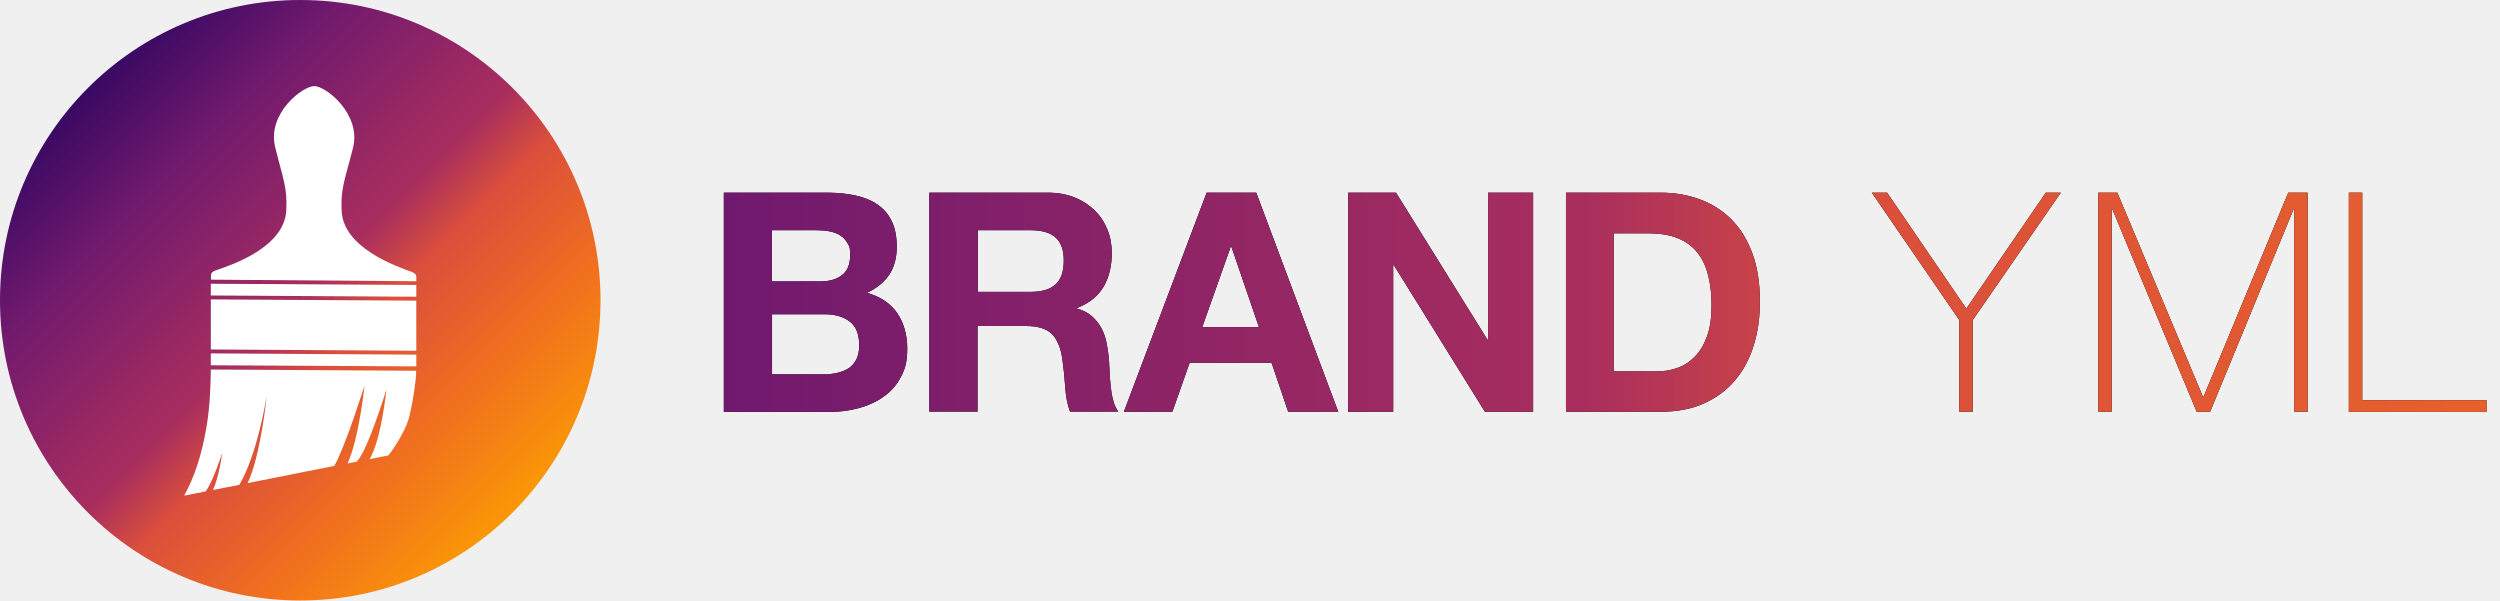
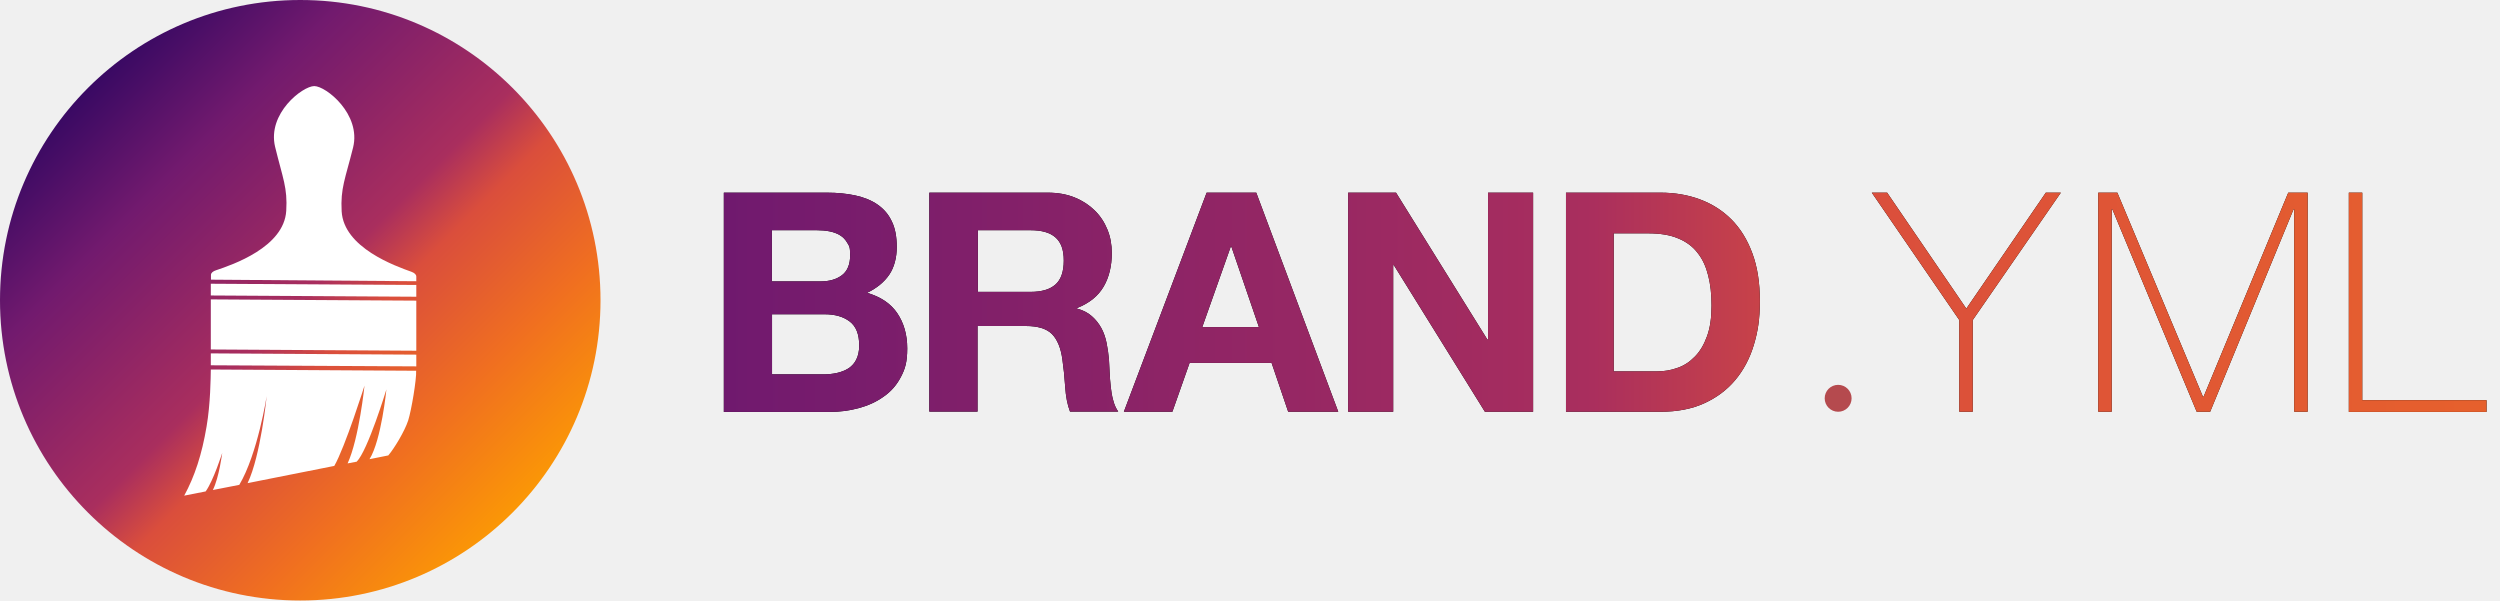
<svg xmlns="http://www.w3.org/2000/svg" id="_ÎÓÈ_1" data-name="—ÎÓÈ_1" version="1.1" viewBox="0 0 1597.4 383.7">
  <defs>
    <style>
      .cls-1 {
-         fill: url(#linear-gradient);
+         fill: #b54a4e;
      }

-       .cls-1, .cls-2, .cls-3, .cls-4 {
+       .cls-1, .cls-2, .cls-3, .cls-4, .cls-5 {
        stroke-width: 0px;
      }

      .cls-2 {
+         fill: url(#linear-gradient);
+       }
+ 
+       .cls-3 {
        fill: #000;
      }

-       .cls-3 {
+       .cls-4 {
        fill: url(#linear-gradient-2);
      }

-       .cls-4 {
+       .cls-5 {
        fill: #fff;
      }
    </style>
    <linearGradient id="linear-gradient" x1="56.2" y1="56.2" x2="327.5" y2="327.5" gradientUnits="userSpaceOnUse">
      <stop offset="0" stop-color="#390963" />
      <stop offset=".2" stop-color="#721a6e" />
      <stop offset=".5" stop-color="#a92e5e" />
      <stop offset=".6" stop-color="#da4e3c" />
      <stop offset=".8" stop-color="#f06f20" />
      <stop offset="1" stop-color="#fb9706" />
    </linearGradient>
    <linearGradient id="linear-gradient-2" x1="125.5" y1="193.1" x2="1901.3" y2="193.1" gradientUnits="userSpaceOnUse">
      <stop offset="0" stop-color="#390963" />
      <stop offset=".2" stop-color="#721a6e" />
      <stop offset=".5" stop-color="#a92e5e" />
      <stop offset=".6" stop-color="#da4e3c" />
      <stop offset="1" stop-color="#f06f20" />
      <stop offset="1" stop-color="#fb9706" />
    </linearGradient>
  </defs>
  <g>
-     <rect class="cls-1" x="0" y="0" width="383.7" height="383.7" rx="191.9" ry="191.9" />
+     <rect class="cls-2" x="0" y="0" width="383.7" height="383.7" rx="191.9" ry="191.9" />
    <g>
      <g>
-         <polygon class="cls-4" points="134.7 191.3 134.7 223.3 266 224.1 266 192.1 134.7 191.3" />
-         <polygon class="cls-4" points="266 226.6 134.7 225.8 134.7 233.4 266 234.1 266 226.6" />
-         <polygon class="cls-4" points="266 189.6 266 182.1 134.7 181.3 134.7 188.8 266 189.6" />
+         <polygon class="cls-5" points="134.7 191.3 134.7 223.3 266 224.1 266 192.1 134.7 191.3" />
+         <polygon class="cls-5" points="266 226.6 134.7 225.8 134.7 233.4 266 234.1 266 226.6" />
+         <polygon class="cls-5" points="266 189.6 266 182.1 134.7 181.3 134.7 188.8 266 189.6" />
      </g>
-       <path class="cls-4" d="M266,179.8v-3.1c0-1.2-1.1-2.3-3-3-10.3-3.7-43.4-15.4-44.7-38.7-.8-14.8,2.3-20.7,7.3-40.7,5.3-21.3-17.3-39.3-24.8-39.3-7.4,0-30.2,17.5-25,38.9,4.9,20.1,8,26.1,7.1,40.8-1.4,23.3-34.5,34.5-44.9,38-1.9.6-3.2,1.7-3.2,2.9v3.1l131.2,1Z" />
-       <path class="cls-4" d="M134.7,236c-.1,5.5-.2,21.9-2.7,36.5-3,17.9-7.6,31.9-14.3,44.2l13.7-2.7c4.9-6.7,10.6-24.6,10.6-24.6,0,0-2,15.7-6,23.7l16.9-3.3c11.7-19.6,17.5-56.7,17.5-56.7,0,0-3.8,38.1-12.2,55.6l55.4-11c7-12.2,19.3-51.3,19.3-51.3,0,0-3.5,33.9-10.8,49.7l5.8-1.1c7.1-7,19-46.2,19-46.2,0,0-3.2,32.4-10.8,44.6l12-2.4c3.7-4.3,10.4-15.3,12.7-22.3,2.1-6.6,5.4-26.4,5.1-31.8l-131.2-.8Z" />
+       <path class="cls-5" d="M266,179.8v-3.1c0-1.2-1.1-2.3-3-3-10.3-3.7-43.4-15.4-44.7-38.7-.8-14.8,2.3-20.7,7.3-40.7,5.3-21.3-17.3-39.3-24.8-39.3-7.4,0-30.2,17.5-25,38.9,4.9,20.1,8,26.1,7.1,40.8-1.4,23.3-34.5,34.5-44.9,38-1.9.6-3.2,1.7-3.2,2.9v3.1l131.2,1Z" />
+       <path class="cls-5" d="M134.7,236c-.1,5.5-.2,21.9-2.7,36.5-3,17.9-7.6,31.9-14.3,44.2l13.7-2.7c4.9-6.7,10.6-24.6,10.6-24.6,0,0-2,15.7-6,23.7l16.9-3.3c11.7-19.6,17.5-56.7,17.5-56.7,0,0-3.8,38.1-12.2,55.6l55.4-11c7-12.2,19.3-51.3,19.3-51.3,0,0-3.5,33.9-10.8,49.7l5.8-1.1c7.1-7,19-46.2,19-46.2,0,0-3.2,32.4-10.8,44.6l12-2.4c3.7-4.3,10.4-15.3,12.7-22.3,2.1-6.6,5.4-26.4,5.1-31.8l-131.2-.8Z" />
    </g>
  </g>
  <g>
-     <g>
-       <path class="cls-2" d="M528.4,123.1c6.7,0,12.7.6,18.2,1.8,5.5,1.2,10.2,3.1,14.1,5.8,3.9,2.7,7,6.2,9.1,10.7,2.2,4.4,3.2,9.9,3.2,16.5s-1.6,12.9-4.8,17.6c-3.2,4.7-7.9,8.6-14.2,11.6,8.6,2.5,15.1,6.8,19.3,13,4.2,6.2,6.4,13.7,6.4,22.5s-1.4,13.2-4.1,18.3c-2.7,5.2-6.4,9.4-11.1,12.6-4.6,3.3-9.9,5.7-15.9,7.3-5.9,1.6-12.1,2.4-18.3,2.4h-67.8V123.1h65.9ZM524.4,179.8c5.5,0,10-1.3,13.5-3.9,3.5-2.6,5.3-6.9,5.3-12.7s-.6-5.9-1.8-8c-1.2-2.1-2.7-3.7-4.7-4.9-2-1.2-4.2-2-6.8-2.5-2.5-.5-5.2-.7-7.9-.7h-28.8v32.7h31.2ZM526.2,239.2c3,0,5.9-.3,8.6-.9,2.7-.6,5.2-1.6,7.3-2.9,2.1-1.4,3.8-3.2,5-5.6,1.2-2.4,1.9-5.4,1.9-9,0-7.2-2-12.3-6.1-15.4-4.1-3.1-9.4-4.6-16.1-4.6h-33.5v38.4h32.9Z" />
-       <path class="cls-2" d="M669.5,123.1c6.3,0,11.9,1,17,3,5,2,9.3,4.8,12.9,8.3,3.6,3.5,6.3,7.6,8.2,12.3,1.9,4.6,2.8,9.6,2.8,15,0,8.2-1.7,15.4-5.2,21.4-3.5,6-9.1,10.6-17,13.7v.4c3.8,1,6.9,2.6,9.4,4.8,2.5,2.2,4.5,4.7,6.1,7.6,1.6,2.9,2.7,6.2,3.4,9.7.7,3.5,1.2,7.1,1.5,10.6.1,2.2.3,4.8.4,7.8.1,3,.4,6.1.7,9.2.3,3.1.8,6.1,1.6,8.9.7,2.8,1.8,5.2,3.2,7.2h-30.8c-1.7-4.4-2.7-9.7-3.1-15.9-.4-6.1-1-12-1.8-17.6-1-7.3-3.3-12.7-6.7-16.1-3.4-3.4-9-5.1-16.7-5.1h-30.8v54.7h-30.8V123.1h75.5ZM658.5,186.5c7.1,0,12.4-1.6,15.9-4.7,3.5-3.1,5.3-8.2,5.3-15.3s-1.8-11.7-5.3-14.8c-3.5-3.1-8.8-4.6-15.9-4.6h-33.7v39.4h33.7Z" />
-       <path class="cls-2" d="M802.7,123.1l52.4,140h-32l-10.6-31.2h-52.4l-11,31.2h-31l52.9-140h31.6ZM804.4,209l-17.6-51.4h-.4l-18.2,51.4h36.3Z" />
-       <path class="cls-2" d="M892,123.1l58.4,93.9h.4v-93.9h28.8v140h-30.8l-58.2-93.7h-.4v93.7h-28.8V123.1h30.6Z" />
-       <path class="cls-2" d="M1061,123.1c9,0,17.4,1.4,25.2,4.3,7.8,2.9,14.5,7.2,20.2,12.9,5.7,5.8,10.1,12.9,13.3,21.6,3.2,8.6,4.8,18.8,4.8,30.4s-1.3,19.6-3.9,28.2c-2.6,8.6-6.6,16.1-11.9,22.4-5.3,6.3-11.9,11.2-19.8,14.8-7.9,3.6-17.2,5.4-27.9,5.4h-60.4V123.1h60.4ZM1058.8,237.3c4.4,0,8.8-.7,12.9-2.2,4.2-1.4,7.9-3.8,11.2-7.2,3.3-3.3,5.9-7.7,7.8-13,2-5.4,2.9-11.9,2.9-19.6s-.7-13.4-2.1-19.1c-1.4-5.7-3.6-10.6-6.8-14.6-3.1-4.1-7.3-7.2-12.5-9.3-5.2-2.2-11.5-3.2-19.1-3.2h-22v88.2h27.5Z" />
-       <path class="cls-2" d="M1307.2,123.1h9.6l-56.3,81.4v58.6h-8.6v-58.6l-55.9-81.4h9.8l50.6,74.1,50.8-74.1Z" />
-       <path class="cls-2" d="M1340.5,123.1h12.4l54.7,130.4h.4l54.1-130.4h12.4v140h-8.6v-129.4h-.4l-53.3,129.4h-8.6l-53.9-129.4h-.4v129.4h-8.6V123.1Z" />
-       <path class="cls-2" d="M1500.8,123.1h8.6v132.6h79.4v7.5h-88V123.1Z" />
-     </g>
    <g>
      <path class="cls-3" d="M528.4,123.1c6.7,0,12.7.6,18.2,1.8,5.5,1.2,10.2,3.1,14.1,5.8,3.9,2.7,7,6.2,9.1,10.7,2.2,4.4,3.2,9.9,3.2,16.5s-1.6,12.9-4.8,17.6c-3.2,4.7-7.9,8.6-14.2,11.6,8.6,2.5,15.1,6.8,19.3,13,4.2,6.2,6.4,13.7,6.4,22.5s-1.4,13.2-4.1,18.3c-2.7,5.2-6.4,9.4-11.1,12.6-4.6,3.3-9.9,5.7-15.9,7.3-5.9,1.6-12.1,2.4-18.3,2.4h-67.8V123.1h65.9ZM524.4,179.8c5.5,0,10-1.3,13.5-3.9,3.5-2.6,5.3-6.9,5.3-12.7s-.6-5.9-1.8-8c-1.2-2.1-2.7-3.7-4.7-4.9-2-1.2-4.2-2-6.8-2.5-2.5-.5-5.2-.7-7.9-.7h-28.8v32.7h31.2ZM526.2,239.2c3,0,5.9-.3,8.6-.9,2.7-.6,5.2-1.6,7.3-2.9,2.1-1.4,3.8-3.2,5-5.6,1.2-2.4,1.9-5.4,1.9-9,0-7.2-2-12.3-6.1-15.4-4.1-3.1-9.4-4.6-16.1-4.6h-33.5v38.4h32.9Z" />
      <path class="cls-3" d="M669.5,123.1c6.3,0,11.9,1,17,3,5,2,9.3,4.8,12.9,8.3,3.6,3.5,6.3,7.6,8.2,12.3,1.9,4.6,2.8,9.6,2.8,15,0,8.2-1.7,15.4-5.2,21.4-3.5,6-9.1,10.6-17,13.7v.4c3.8,1,6.9,2.6,9.4,4.8,2.5,2.2,4.5,4.7,6.1,7.6,1.6,2.9,2.7,6.2,3.4,9.7.7,3.5,1.2,7.1,1.5,10.6.1,2.2.3,4.8.4,7.8.1,3,.4,6.1.7,9.2.3,3.1.8,6.1,1.6,8.9.7,2.8,1.8,5.2,3.2,7.2h-30.8c-1.7-4.4-2.7-9.7-3.1-15.9-.4-6.1-1-12-1.8-17.6-1-7.3-3.3-12.7-6.7-16.1-3.4-3.4-9-5.1-16.7-5.1h-30.8v54.7h-30.8V123.1h75.5ZM658.5,186.5c7.1,0,12.4-1.6,15.9-4.7,3.5-3.1,5.3-8.2,5.3-15.3s-1.8-11.7-5.3-14.8c-3.5-3.1-8.8-4.6-15.9-4.6h-33.7v39.4h33.7Z" />
      <path class="cls-3" d="M802.7,123.1l52.4,140h-32l-10.6-31.2h-52.4l-11,31.2h-31l52.9-140h31.6ZM804.4,209l-17.6-51.4h-.4l-18.2,51.4h36.3Z" />
      <path class="cls-3" d="M892,123.1l58.4,93.9h.4v-93.9h28.8v140h-30.8l-58.2-93.7h-.4v93.7h-28.8V123.1h30.6Z" />
      <path class="cls-3" d="M1061,123.1c9,0,17.4,1.4,25.2,4.3,7.8,2.9,14.5,7.2,20.2,12.9,5.7,5.8,10.1,12.9,13.3,21.6,3.2,8.6,4.8,18.8,4.8,30.4s-1.3,19.6-3.9,28.2c-2.6,8.6-6.6,16.1-11.9,22.4-5.3,6.3-11.9,11.2-19.8,14.8-7.9,3.6-17.2,5.4-27.9,5.4h-60.4V123.1h60.4ZM1058.8,237.3c4.4,0,8.8-.7,12.9-2.2,4.2-1.4,7.9-3.8,11.2-7.2,3.3-3.3,5.9-7.7,7.8-13,2-5.4,2.9-11.9,2.9-19.6s-.7-13.4-2.1-19.1c-1.4-5.7-3.6-10.6-6.8-14.6-3.1-4.1-7.3-7.2-12.5-9.3-5.2-2.2-11.5-3.2-19.1-3.2h-22v88.2h27.5Z" />
      <path class="cls-3" d="M1307.2,123.1h9.6l-56.3,81.4v58.6h-8.6v-58.6l-55.9-81.4h9.8l50.6,74.1,50.8-74.1Z" />
      <path class="cls-3" d="M1340.5,123.1h12.4l54.7,130.4h.4l54.1-130.4h12.4v140h-8.6v-129.4h-.4l-53.3,129.4h-8.6l-53.9-129.4h-.4v129.4h-8.6V123.1Z" />
      <path class="cls-3" d="M1500.8,123.1h8.6v132.6h79.4v7.5h-88V123.1Z" />
    </g>
+     <g>
+       <path class="cls-4" d="M528.4,123.1c6.7,0,12.7.6,18.2,1.8,5.5,1.2,10.2,3.1,14.1,5.8,3.9,2.7,7,6.2,9.1,10.7,2.2,4.4,3.2,9.9,3.2,16.5s-1.6,12.9-4.8,17.6c-3.2,4.7-7.9,8.6-14.2,11.6,8.6,2.5,15.1,6.8,19.3,13,4.2,6.2,6.4,13.7,6.4,22.5s-1.4,13.2-4.1,18.3c-2.7,5.2-6.4,9.4-11.1,12.6-4.6,3.3-9.9,5.7-15.9,7.3-5.9,1.6-12.1,2.4-18.3,2.4h-67.8V123.1h65.9ZM524.4,179.8c5.5,0,10-1.3,13.5-3.9,3.5-2.6,5.3-6.9,5.3-12.7s-.6-5.9-1.8-8c-1.2-2.1-2.7-3.7-4.7-4.9-2-1.2-4.2-2-6.8-2.5-2.5-.5-5.2-.7-7.9-.7h-28.8v32.7h31.2ZM526.2,239.2c3,0,5.9-.3,8.6-.9,2.7-.6,5.2-1.6,7.3-2.9,2.1-1.4,3.8-3.2,5-5.6,1.2-2.4,1.9-5.4,1.9-9,0-7.2-2-12.3-6.1-15.4-4.1-3.1-9.4-4.6-16.1-4.6h-33.5v38.4h32.9Z" />
+       <path class="cls-4" d="M669.5,123.1c6.3,0,11.9,1,17,3,5,2,9.3,4.8,12.9,8.3,3.6,3.5,6.3,7.6,8.2,12.3,1.9,4.6,2.8,9.6,2.8,15,0,8.2-1.7,15.4-5.2,21.4-3.5,6-9.1,10.6-17,13.7v.4c3.8,1,6.9,2.6,9.4,4.8,2.5,2.2,4.5,4.7,6.1,7.6,1.6,2.9,2.7,6.2,3.4,9.7.7,3.5,1.2,7.1,1.5,10.6.1,2.2.3,4.8.4,7.8.1,3,.4,6.1.7,9.2.3,3.1.8,6.1,1.6,8.9.7,2.8,1.8,5.2,3.2,7.2h-30.8c-1.7-4.4-2.7-9.7-3.1-15.9-.4-6.1-1-12-1.8-17.6-1-7.3-3.3-12.7-6.7-16.1-3.4-3.4-9-5.1-16.7-5.1h-30.8v54.7h-30.8V123.1h75.5ZM658.5,186.5c7.1,0,12.4-1.6,15.9-4.7,3.5-3.1,5.3-8.2,5.3-15.3s-1.8-11.7-5.3-14.8c-3.5-3.1-8.8-4.6-15.9-4.6h-33.7v39.4h33.7Z" />
+       <path class="cls-4" d="M802.7,123.1l52.4,140h-32l-10.6-31.2h-52.4l-11,31.2h-31l52.9-140h31.6ZM804.4,209l-17.6-51.4h-.4l-18.2,51.4h36.3Z" />
+       <path class="cls-4" d="M892,123.1l58.4,93.9h.4v-93.9h28.8v140h-30.8l-58.2-93.7h-.4v93.7h-28.8V123.1h30.6Z" />
+       <path class="cls-4" d="M1061,123.1c9,0,17.4,1.4,25.2,4.3,7.8,2.9,14.5,7.2,20.2,12.9,5.7,5.8,10.1,12.9,13.3,21.6,3.2,8.6,4.8,18.8,4.8,30.4s-1.3,19.6-3.9,28.2c-2.6,8.6-6.6,16.1-11.9,22.4-5.3,6.3-11.9,11.2-19.8,14.8-7.9,3.6-17.2,5.4-27.9,5.4h-60.4V123.1h60.4ZM1058.8,237.3c4.4,0,8.8-.7,12.9-2.2,4.2-1.4,7.9-3.8,11.2-7.2,3.3-3.3,5.9-7.7,7.8-13,2-5.4,2.9-11.9,2.9-19.6s-.7-13.4-2.1-19.1c-1.4-5.7-3.6-10.6-6.8-14.6-3.1-4.1-7.3-7.2-12.5-9.3-5.2-2.2-11.5-3.2-19.1-3.2h-22v88.2h27.5Z" />
+       <path class="cls-4" d="M1307.2,123.1h9.6l-56.3,81.4v58.6h-8.6v-58.6l-55.9-81.4h9.8l50.6,74.1,50.8-74.1Z" />
+       <path class="cls-4" d="M1340.5,123.1h12.4l54.7,130.4h.4l54.1-130.4h12.4v140h-8.6v-129.4h-.4l-53.3,129.4h-8.6l-53.9-129.4h-.4v129.4h-8.6V123.1Z" />
+       <path class="cls-4" d="M1500.8,123.1h8.6v132.6h79.4v7.5h-88V123.1Z" />
+     </g>
  </g>
+   <circle class="cls-1" cx="1174.5" cy="254.5" r="8.6" />
</svg>
